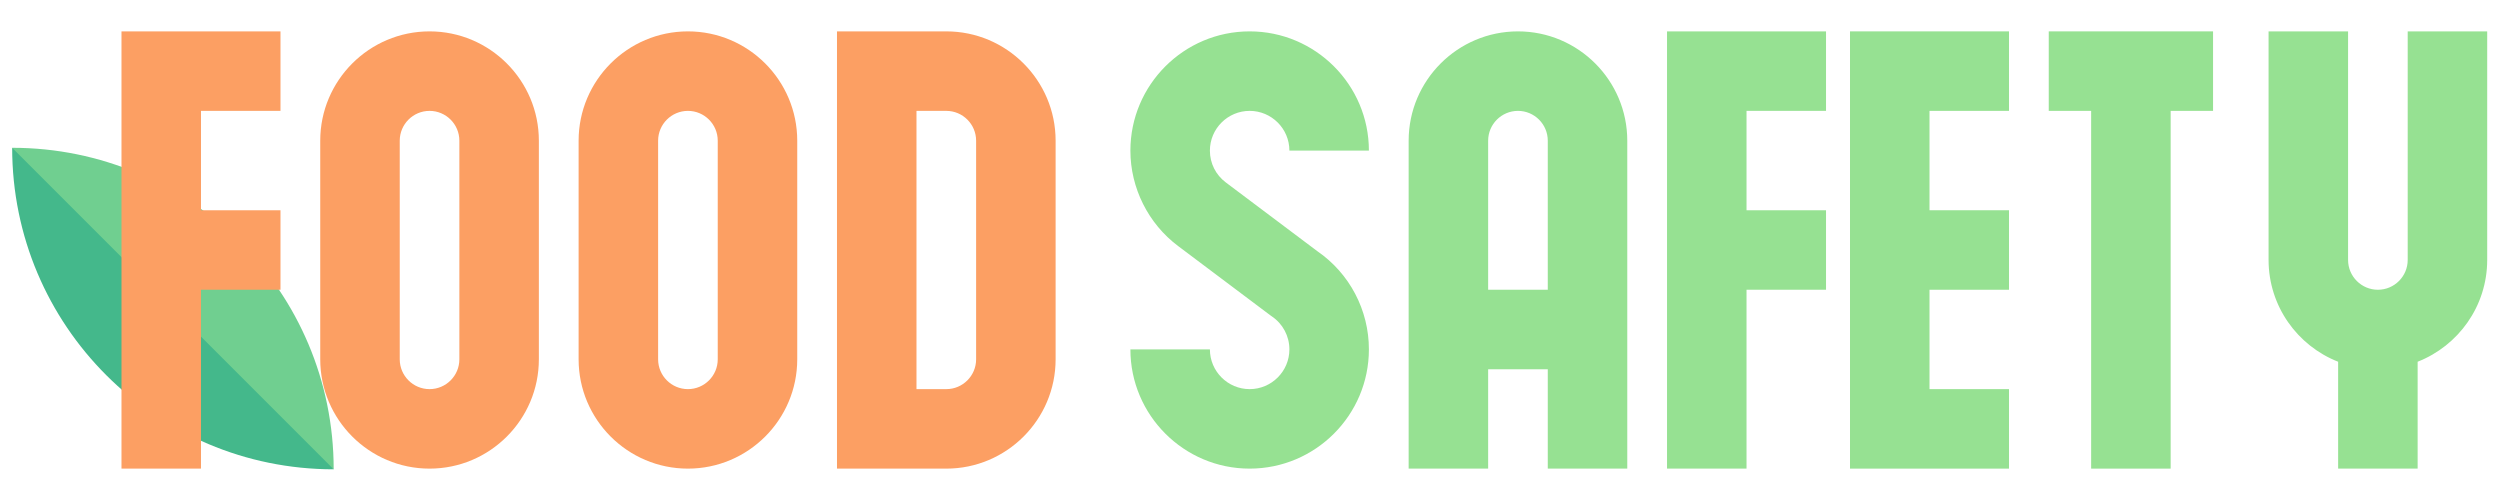
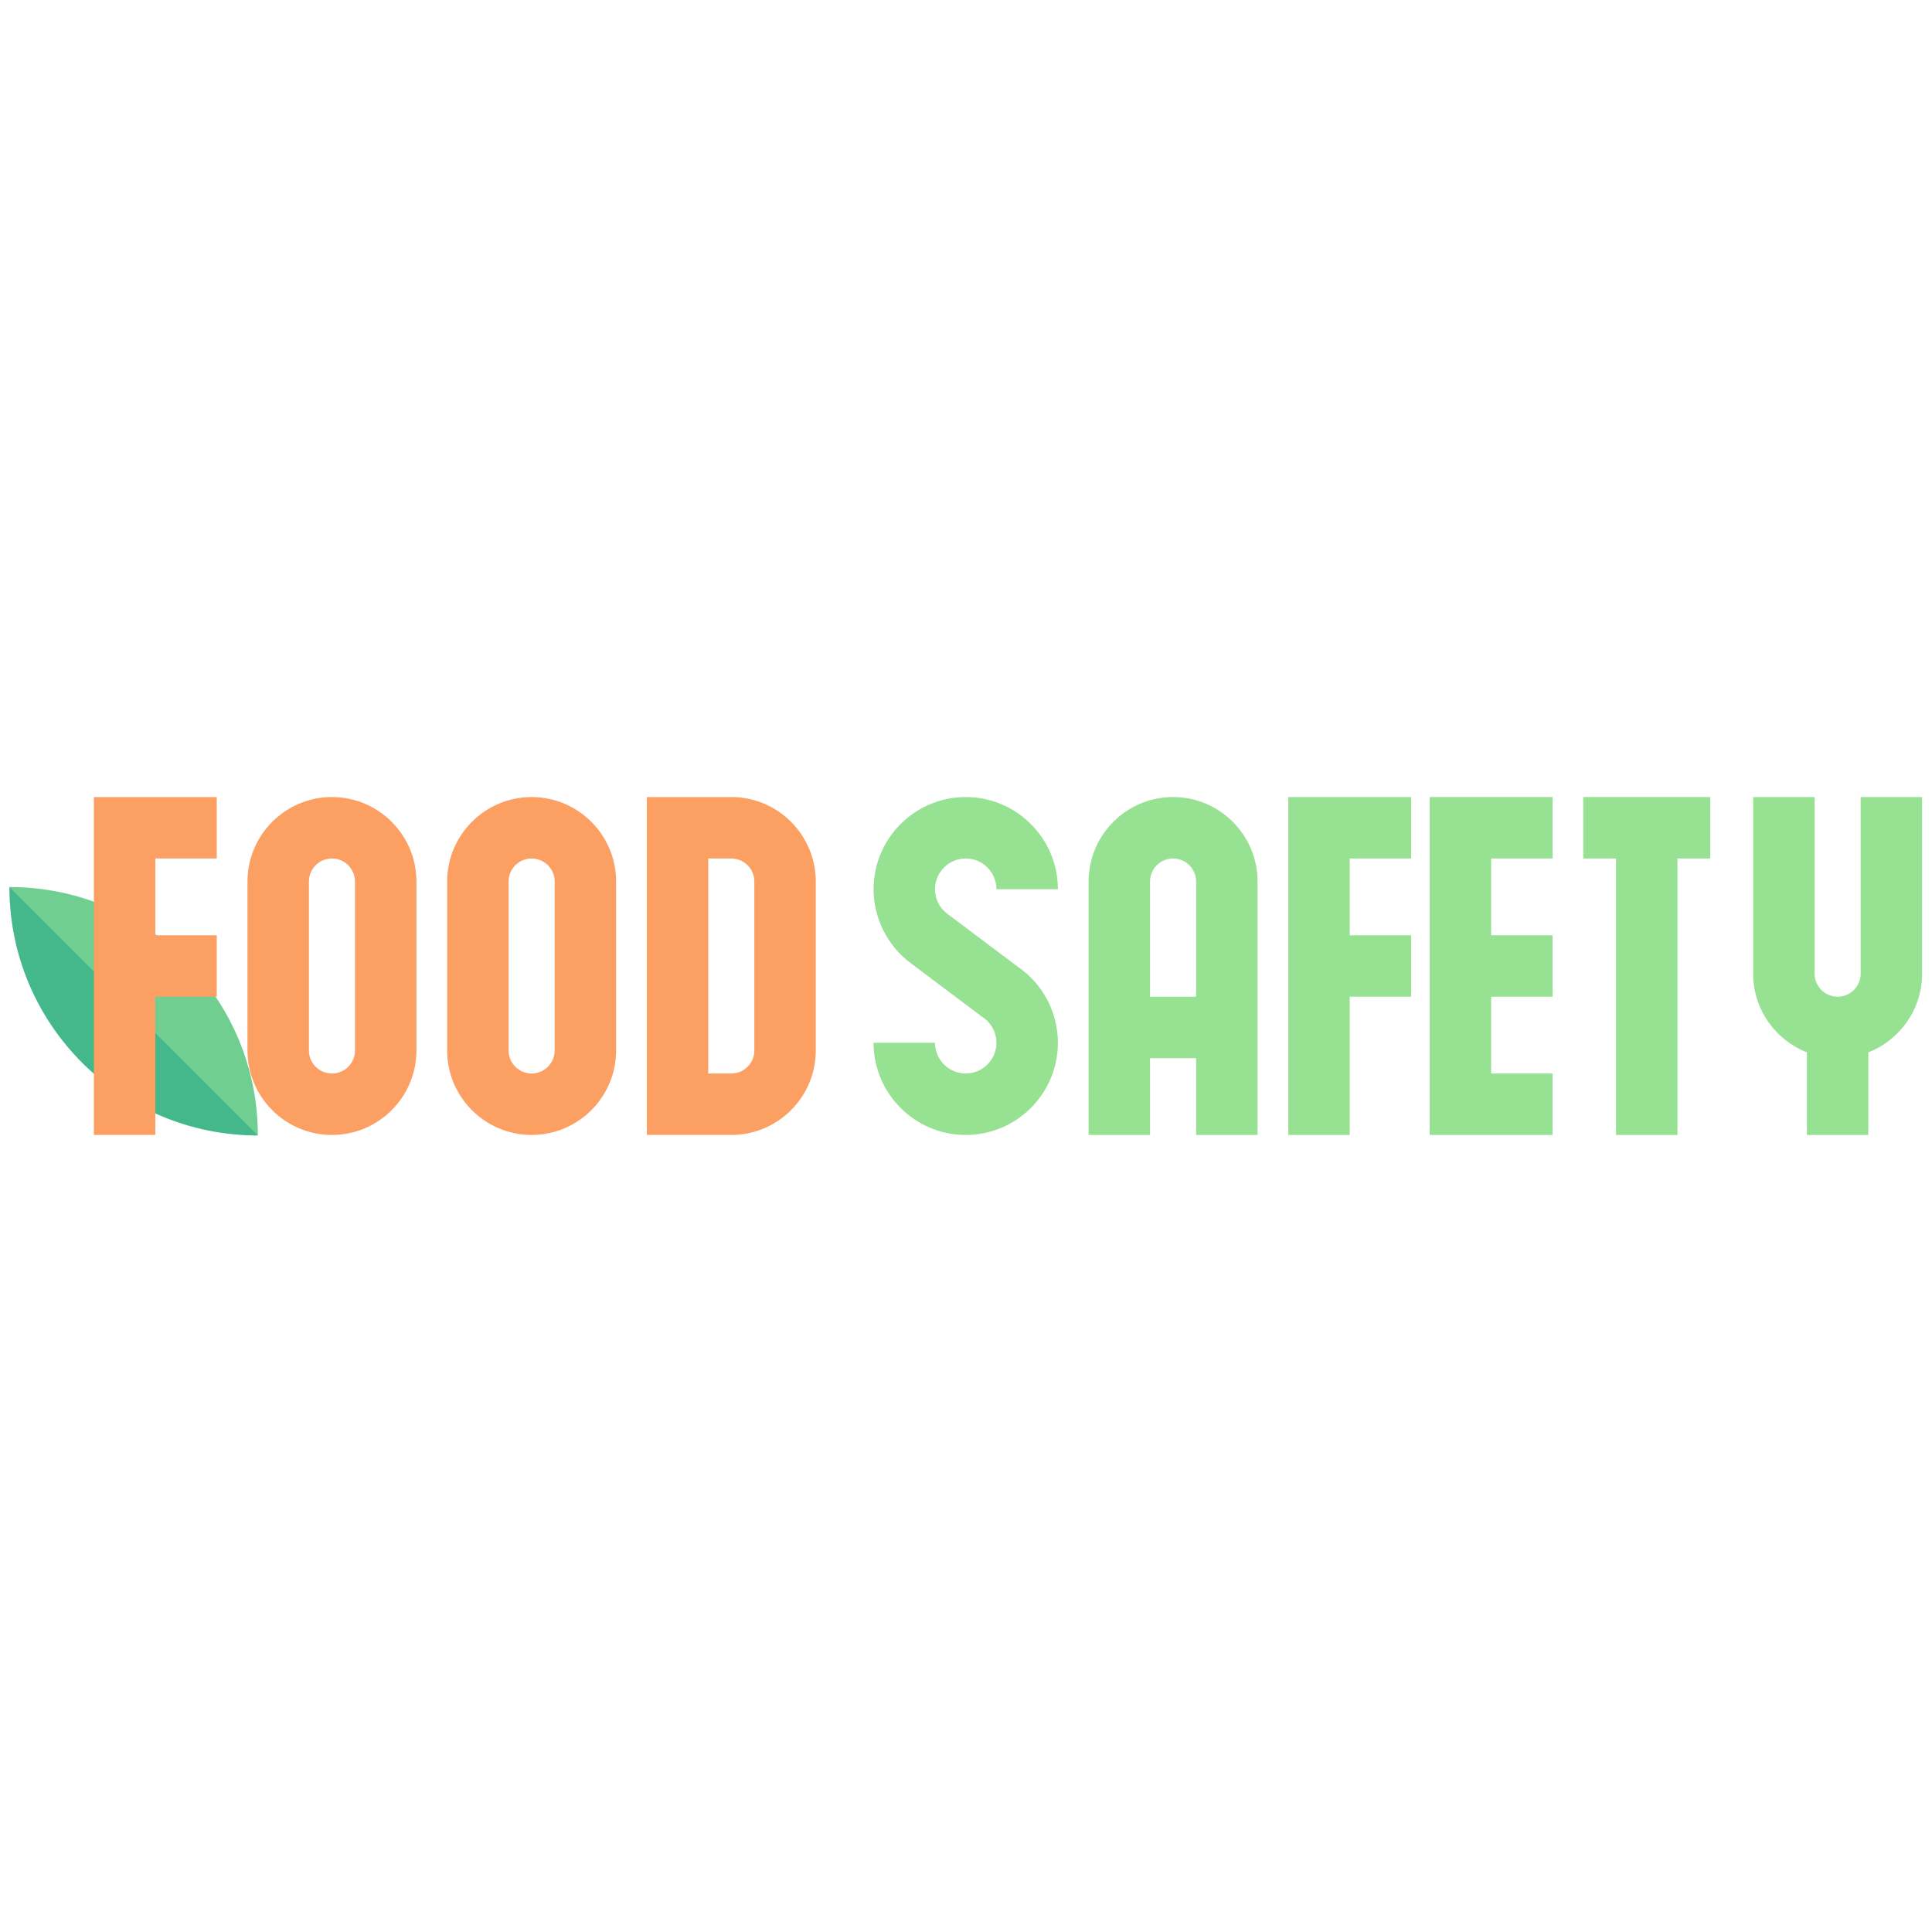
- <svg xmlns="http://www.w3.org/2000/svg" version="1.1" width="1000" height="200" viewBox="0 0 1000 200" xml:space="preserve">
+ <svg xmlns="http://www.w3.org/2000/svg" version="1.1" width="1000" height="1000" viewBox="0 0 1000 200" xml:space="preserve">
  <g transform="matrix(0 0 0 0 0 0)" id="9c8cbbb0-2b64-479c-af32-160c197082a1">
</g>
  <g transform="matrix(1 0 0 1 500 100)" id="617e7642-48cd-4cf9-a7f0-42a0f8402656">
    <rect style="stroke: none; stroke-width: 1; stroke-dasharray: none; stroke-linecap: butt; stroke-dashoffset: 0; stroke-linejoin: miter; stroke-miterlimit: 4; fill: rgb(255,255,255); fill-rule: nonzero; opacity: 1; visibility: hidden;" vector-effect="non-scaling-stroke" x="-500" y="-100" rx="0" ry="0" width="1000" height="200" />
  </g>
  <g transform="matrix(0.89 0 0 0.89 69.17 123.42)">
    <path style="stroke: none; stroke-width: 1; stroke-dasharray: none; stroke-linecap: butt; stroke-dashoffset: 0; stroke-linejoin: miter; stroke-miterlimit: 4; fill: rgb(112,207,144); fill-rule: nonzero; opacity: 1;" vector-effect="non-scaling-stroke" transform=" translate(-72.25, -168.75)" d="M 144.5 241 C 144.5 161.13 79.87 96.5 0 96.5 L 51.358 189.642 z" stroke-linecap="round" />
  </g>
  <g transform="matrix(0.89 0 0 0.89 69.17 123.42)">
    <path style="stroke: none; stroke-width: 1; stroke-dasharray: none; stroke-linecap: butt; stroke-dashoffset: 0; stroke-linejoin: miter; stroke-miterlimit: 4; fill: rgb(68,184,139); fill-rule: nonzero; opacity: 1;" vector-effect="non-scaling-stroke" transform=" translate(-72.25, -168.75)" d="M 144.5 241 L 0 96.5 C 0 176.37 64.63 241 144.5 241 z" stroke-linecap="round" />
  </g>
  <g transform="matrix(1.06 0 0 1.06 723.52 100)">
    <path style="stroke: none; stroke-width: 1; stroke-dasharray: none; stroke-linecap: butt; stroke-dashoffset: 0; stroke-linejoin: miter; stroke-miterlimit: 4; fill: rgb(150,225,146); fill-rule: nonzero; opacity: 1;" vector-effect="non-scaling-stroke" transform=" translate(-256, -353.5)" d="M 45 301 C 53.271 301 60 307.729 60 316 L 90 316 C 90 291.187 69.813 271 45 271 C 20.187 271 0 291.187 0 316 C 0 330.092 6.737 343.557 18.01 352.01 L 52.764 378.117 L 53.376 378.553 C 57.517 381.342 60 386.007 60 391 C 60 399.271 53.271 406 45 406 C 36.729 406 30 399.271 30 391 L 0 391 C 0 415.813 20.187 436 45 436 C 69.813 436 90 415.813 90 391 C 90.006 376.187 82.717 362.321 70.512 353.927 L 36.018 328.015 C 32.193 325.148 30 320.768 30 316 C 30 307.729 36.729 301 45 301 z M 146.25 271 C 123.505 271 105 289.505 105 312.25 L 105 436 L 135 436 L 135 398.5 L 157.5 398.5 L 157.5 436 L 187.5 436 L 187.5 312.25 C 187.5 289.505 168.995 271 146.25 271 z M 135 368.5 L 135 312.25 C 135 306.047 140.047 301 146.25 301 C 152.453 301 157.5 306.047 157.5 312.25 L 157.5 368.5 z M 482 357.25 C 482 363.453 476.953 368.5 470.75 368.5 C 464.547 368.5 459.5 363.453 459.5 357.25 L 459.5 271 L 429.5 271 L 429.5 357.25 C 429.5 374.704 440.402 389.65 455.75 395.664 L 455.75 436 L 485.75 436 L 485.75 395.664 C 501.098 389.65 512 374.704 512 357.25 L 512 271 L 482 271 z M 202.5 436 L 232.5 436 L 232.5 368.5 L 262.5 368.5 L 262.5 338.5 L 232.5 338.5 L 232.5 301 L 262.5 301 L 262.5 271 L 202.5 271 z" stroke-linecap="round" />
  </g>
  <g transform="matrix(1.06 0 0 1.06 235.42 100)">
    <path style="stroke: none; stroke-width: 1; stroke-dasharray: none; stroke-linecap: butt; stroke-dashoffset: 0; stroke-linejoin: miter; stroke-miterlimit: 4; fill: rgb(252,159,99); fill-rule: nonzero; opacity: 1;" vector-effect="non-scaling-stroke" transform=" translate(-335.75, -158.5)" d="M 219.5 173.5 L 219.5 143.5 L 189.5 143.5 L 189.5 106 L 219.5 106 L 219.5 76 L 159.5 76 L 159.5 241 L 189.5 241 L 189.5 173.5 z M 317 199.75 L 317 117.25 C 317 94.505 298.495 76 275.75 76 C 253.005 76 234.5 94.505 234.5 117.25 L 234.5 199.75 C 234.5 222.495 253.005 241 275.75 241 C 298.495 241 317 222.495 317 199.75 z M 287 199.75 C 287 205.953 281.953 211 275.75 211 C 269.547 211 264.5 205.953 264.5 199.75 L 264.5 117.25 C 264.5 111.047 269.547 106 275.75 106 C 281.953 106 287 111.047 287 117.25 z M 373.25 76 C 350.505 76 332 94.505 332 117.25 L 332 199.75 C 332 222.495 350.505 241 373.25 241 C 395.995 241 414.5 222.495 414.5 199.75 L 414.5 117.25 C 414.5 94.505 395.995 76 373.25 76 z M 384.5 199.75 C 384.5 205.953 379.453 211 373.25 211 C 367.047 211 362 205.953 362 199.75 L 362 117.25 C 362 111.047 367.047 106 373.25 106 C 379.453 106 384.5 111.047 384.5 117.25 z M 470.75 76 L 429.5 76 L 429.5 241 L 470.75 241 C 493.495 241 512 222.495 512 199.75 L 512 117.25 C 512 94.505 493.495 76 470.75 76 z M 482 199.75 C 482 205.953 476.953 211 470.75 211 L 459.5 211 L 459.5 106 L 470.75 106 C 476.953 106 482 111.047 482 117.25 z" stroke-linecap="round" />
  </g>
  <g transform="matrix(1.06 0 0 1.06 812.61 100)">
    <path style="stroke: none; stroke-width: 1; stroke-dasharray: none; stroke-linecap: butt; stroke-dashoffset: 0; stroke-linejoin: miter; stroke-miterlimit: 4; fill: rgb(150,225,146); fill-rule: nonzero; opacity: 1;" vector-effect="non-scaling-stroke" transform=" translate(-346, -353.5)" d="M 277.5 436 L 337.5 436 L 337.5 406 L 307.5 406 L 307.5 368.5 L 337.5 368.5 L 337.5 338.5 L 307.5 338.5 L 307.5 301 L 337.5 301 L 337.5 271 L 277.5 271 z M 352.5 301 L 368.5 301 L 368.5 436 L 398.5 436 L 398.5 301 L 414.5 301 L 414.5 271 L 352.5 271 z" stroke-linecap="round" />
  </g>
</svg>
